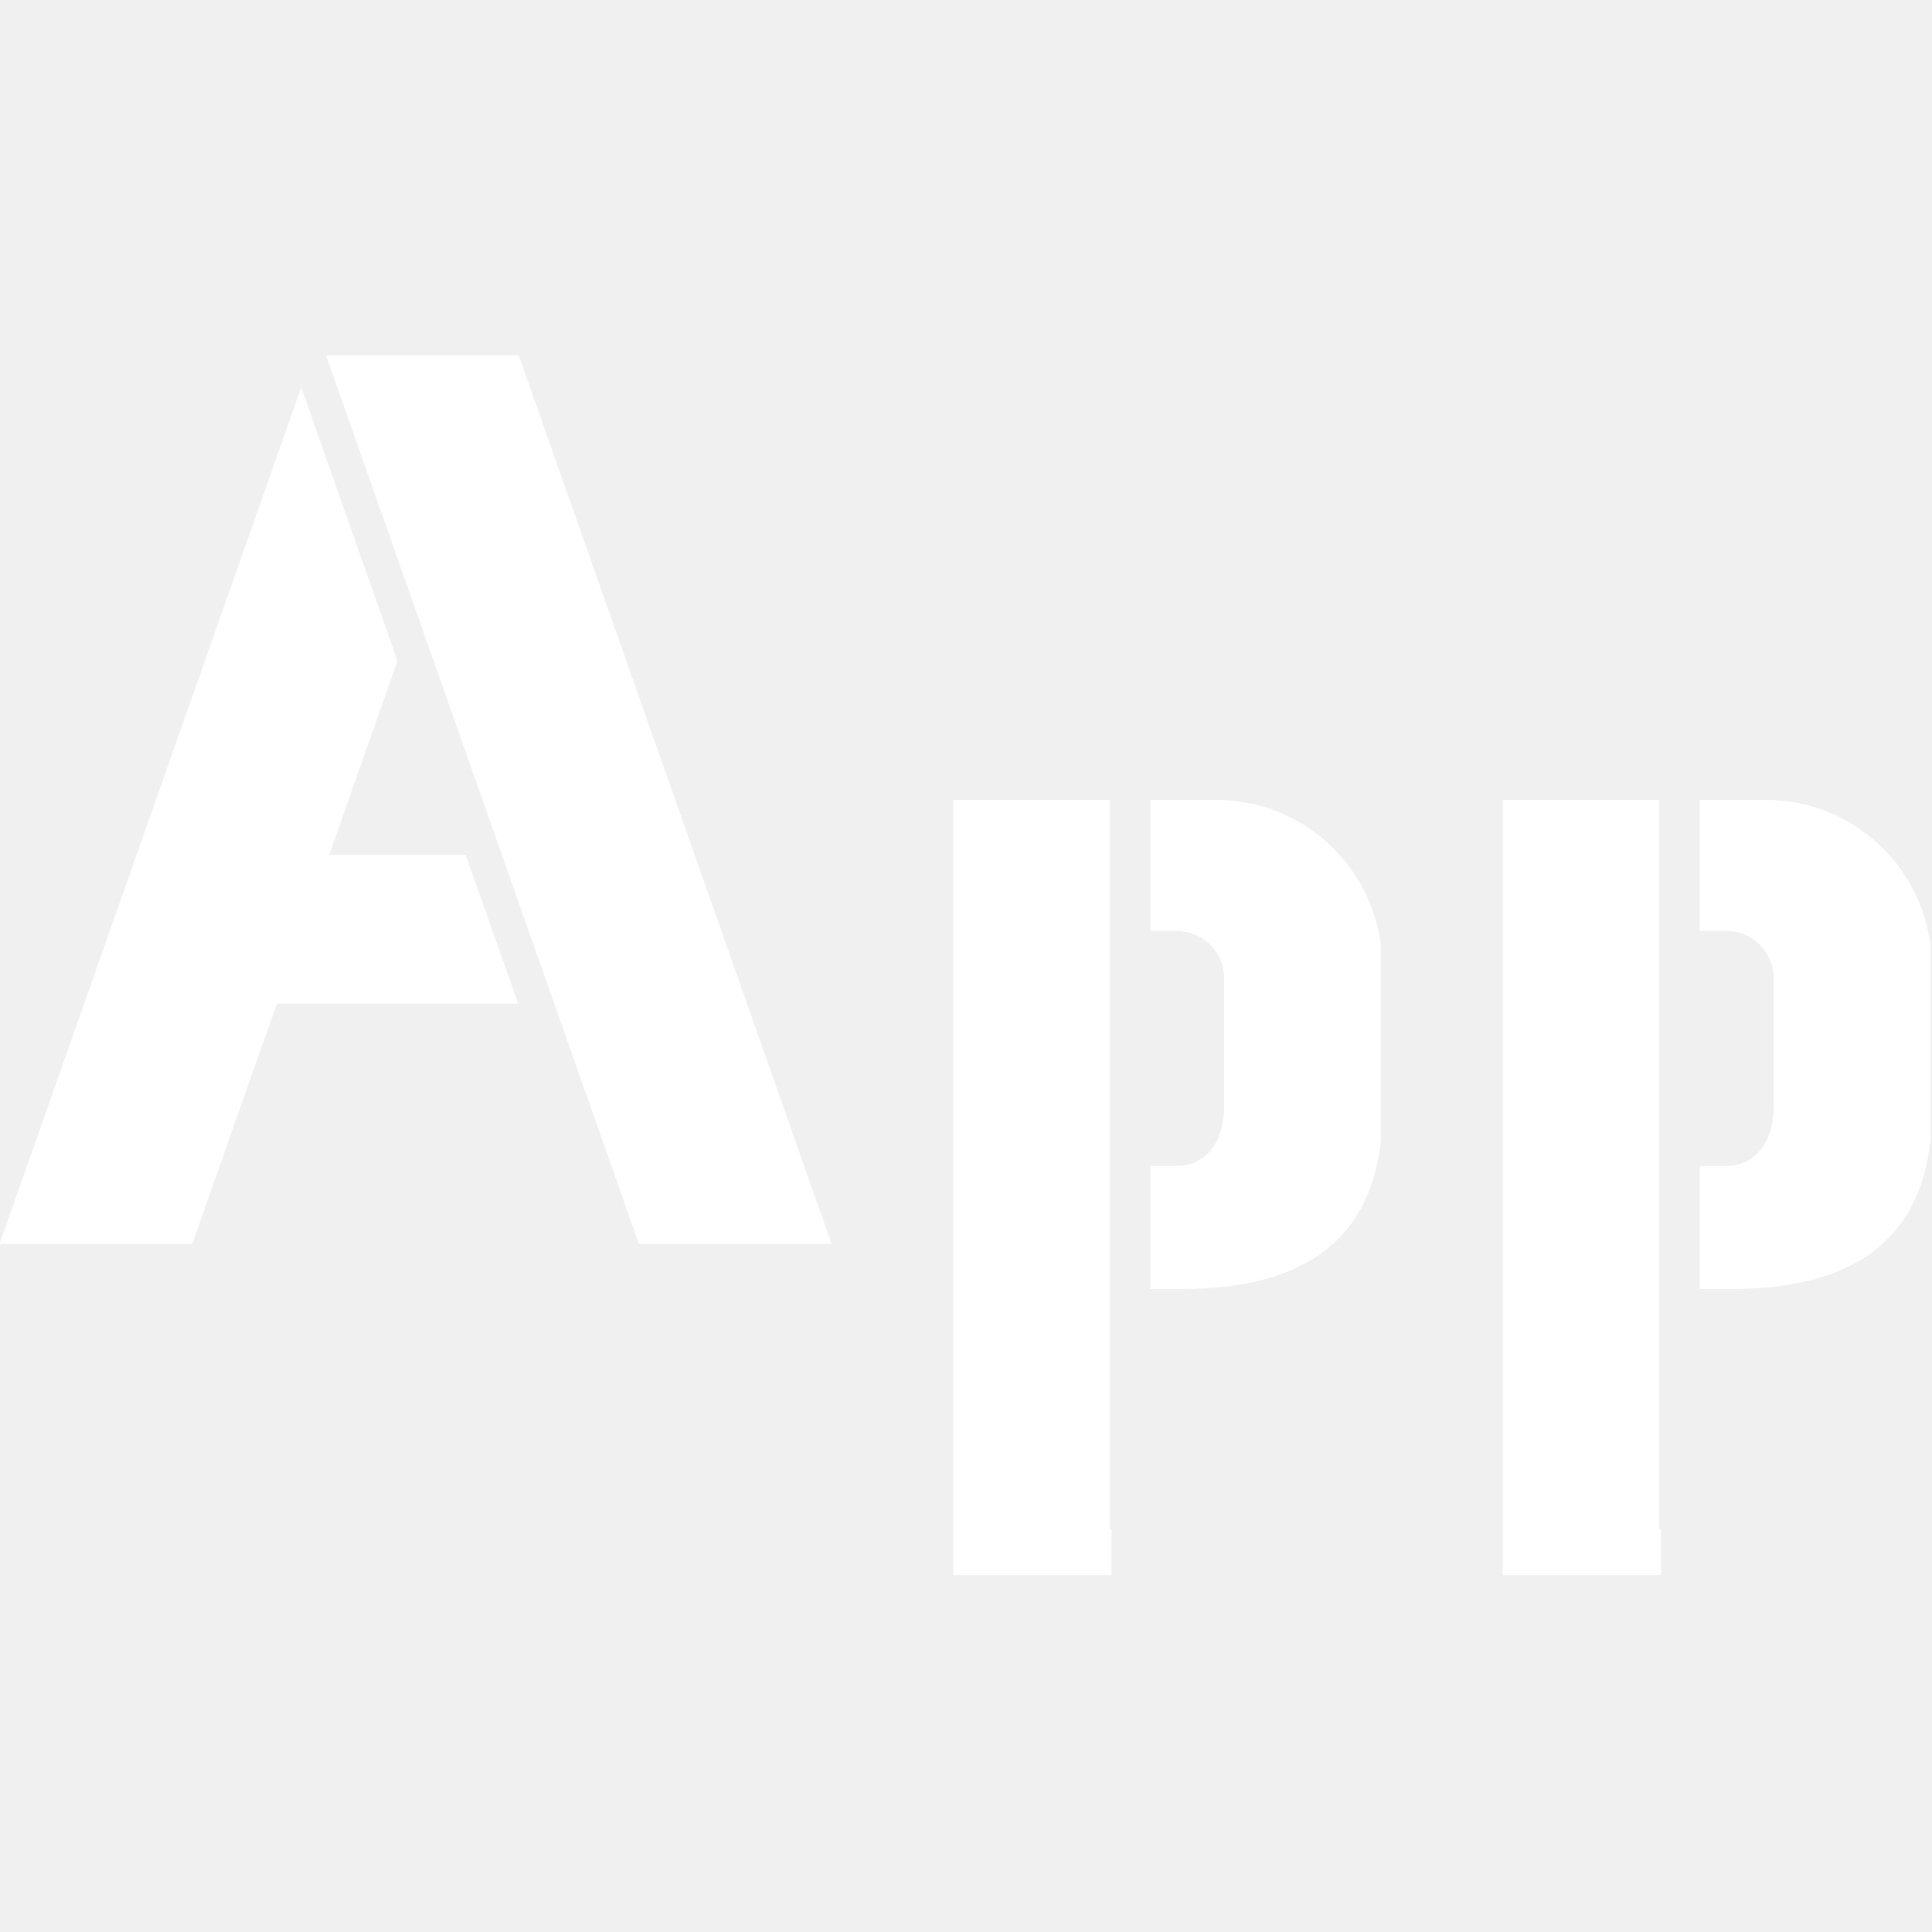
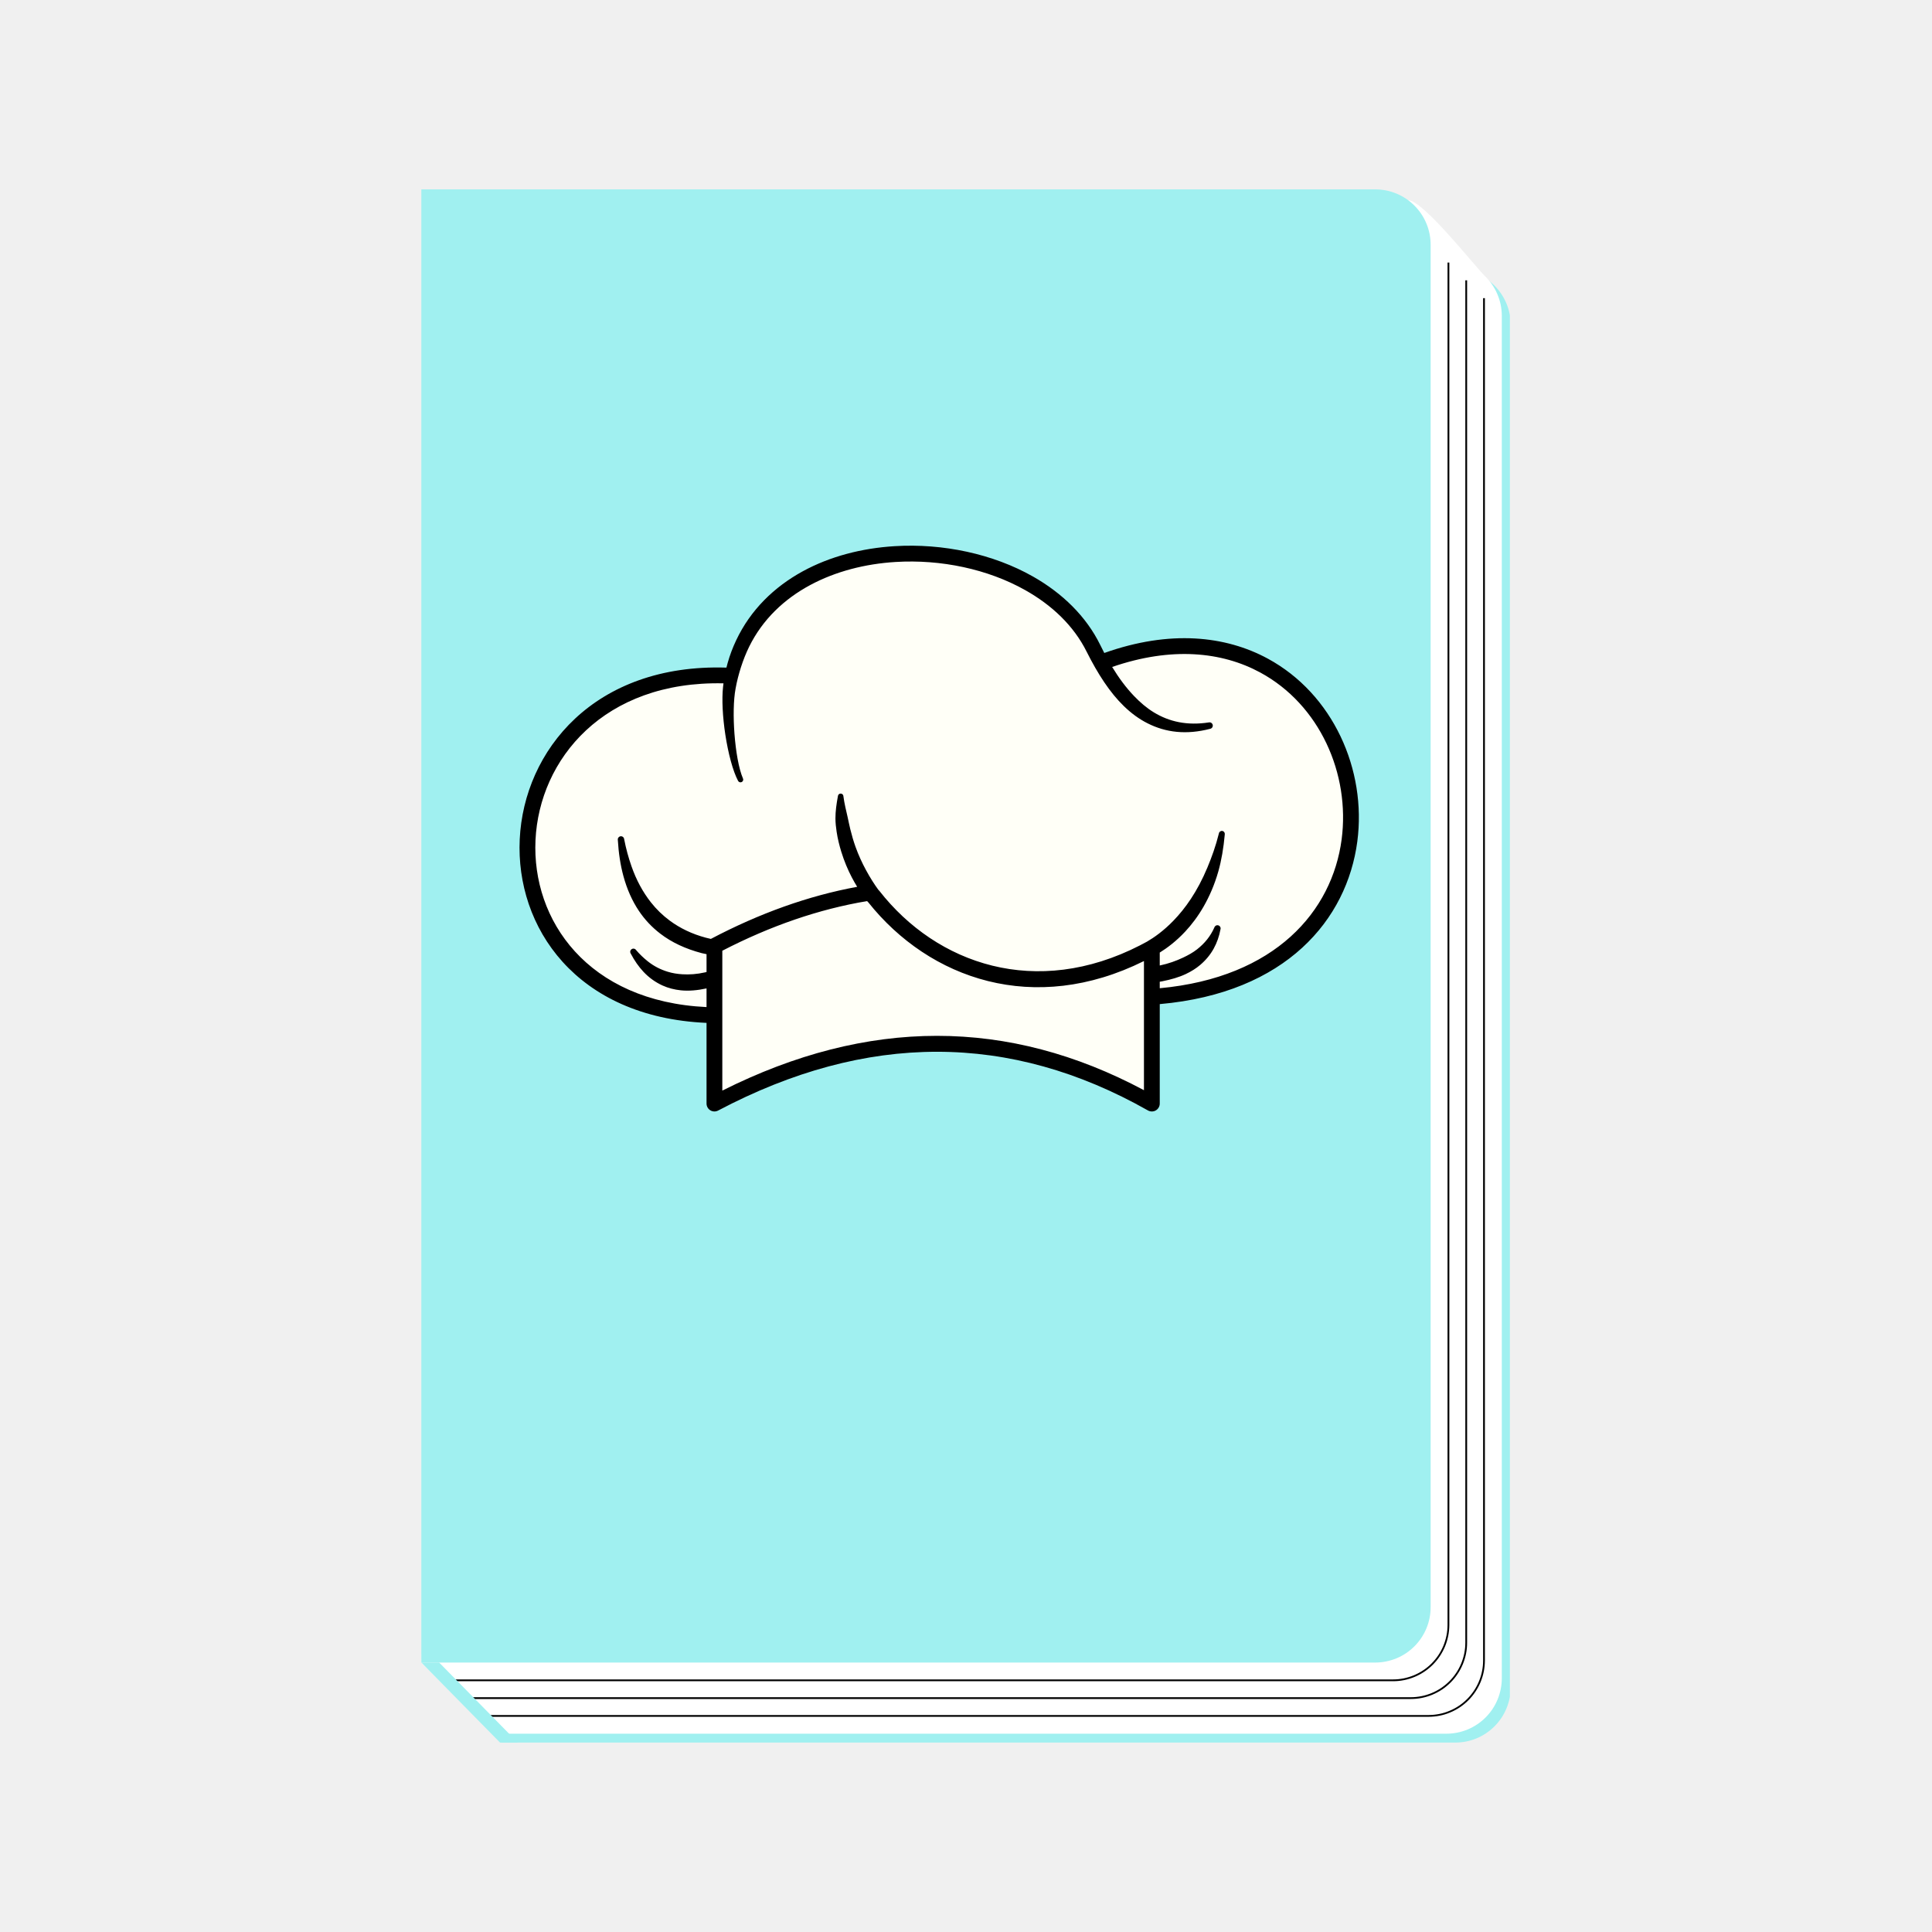
<svg xmlns="http://www.w3.org/2000/svg" width="400" zoomAndPan="magnify" viewBox="0 0 300 300" height="400" preserveAspectRatio="xMidYMid meet" version="1.0">
  <defs>
-     <clipPath id="399fc7c62f">
-       <path d="M 178 124.199 L 214.426 124.199 L 214.426 201 L 178 201 Z M 178 124.199 " clip-rule="nonzero" />
+     <clipPath id="040921add4">
+       <path d="M 77 41 L 234.453 41 L 234.453 270.637 L 77 270.637 Z M 77 41 " clip-rule="nonzero" />
    </clipPath>
-     <clipPath id="24fc036726">
-       <path d="M 148.012 124.199 L 173 124.199 L 173 244.574 L 148.012 244.574 Z M 148.012 124.199 " clip-rule="nonzero" />
+     <clipPath id="b67f68998b">
+       <path d="M 65.426 31 L 234 31 L 234 270 L 65.426 270 Z M 65.426 31 " clip-rule="nonzero" />
    </clipPath>
-     <clipPath id="b58d2fc355">
-       <path d="M 263 124.199 L 299.762 124.199 L 299.762 201 L 263 201 Z M 263 124.199 " clip-rule="nonzero" />
+     <clipPath id="aecdcb3205">
+       <path d="M 65.426 29.383 L 223 29.383 L 223 259 L 65.426 259 Z M 65.426 29.383 " clip-rule="nonzero" />
    </clipPath>
-     <clipPath id="412d570926">
-       <path d="M 233.344 124.199 L 258 124.199 L 258 244.574 L 233.344 244.574 Z M 233.344 124.199 " clip-rule="nonzero" />
+     <clipPath id="451b34be66">
+       <path d="M 65.426 258 L 81 258 L 81 270.637 L 65.426 270.637 Z M 65.426 258 " clip-rule="nonzero" />
    </clipPath>
-     <clipPath id="290d805a9a">
-       <path d="M 50 55.16 L 129.719 55.16 L 129.719 193.18 L 50 193.18 Z M 50 55.16 " clip-rule="nonzero" />
+     <clipPath id="d19a388a02">
+       <path d="M 80.055 84.301 L 211 84.301 L 211 172.746 L 80.055 172.746 Z M 80.055 84.301 " clip-rule="nonzero" />
    </clipPath>
-     <clipPath id="df71208546">
-       <path d="M 0 60 L 81 60 L 81 193.18 L 0 193.18 Z M 0 60 " clip-rule="nonzero" />
+     <clipPath id="c8675bb610">
+       <path d="M 80.055 84.301 L 212 84.301 L 212 172.746 L 80.055 172.746 Z M 80.055 84.301 " clip-rule="nonzero" />
    </clipPath>
  </defs>
-   <g clip-path="url(#399fc7c62f)">
-     <path fill="#ffffff" d="M 188.805 124.199 L 178.617 124.199 L 178.617 144.562 L 182.777 144.562 C 186.809 144.562 190.074 147.828 190.074 151.859 L 190.074 171.066 C 190.266 177.844 186.809 181.035 182.777 181.035 L 178.617 181.035 L 178.617 200.156 L 183.426 200.156 C 197.695 200.156 214.641 195.988 214.641 172.621 L 214.641 150.035 C 214.641 135.766 203.074 124.199 188.805 124.199 Z M 188.805 124.199 " fill-opacity="1" fill-rule="nonzero" />
+   <g clip-path="url(#040921add4)">
+     <path fill="#a0f0f0" d="M 225.977 270.586 L 77.848 270.586 L 77.848 41.828 L 225.977 41.828 C 226.543 41.828 227.102 41.887 227.656 41.996 C 228.211 42.105 228.746 42.27 229.27 42.484 C 229.793 42.699 230.285 42.965 230.758 43.277 C 231.227 43.594 231.66 43.949 232.059 44.348 C 232.457 44.746 232.816 45.184 233.129 45.652 C 233.441 46.121 233.707 46.617 233.926 47.141 C 234.141 47.66 234.305 48.199 234.414 48.754 C 234.523 49.305 234.578 49.867 234.578 50.43 L 234.578 261.992 C 234.578 262.559 234.523 263.117 234.414 263.672 C 234.301 264.223 234.137 264.762 233.922 265.281 C 233.707 265.805 233.441 266.301 233.129 266.77 C 232.812 267.238 232.457 267.672 232.059 268.07 C 231.656 268.469 231.223 268.824 230.754 269.141 C 230.285 269.453 229.789 269.719 229.27 269.934 C 228.746 270.148 228.207 270.312 227.656 270.422 C 227.102 270.531 226.543 270.586 225.977 270.586 Z M 225.977 270.586 " fill-opacity="1" fill-rule="nonzero" />
  </g>
-   <g clip-path="url(#24fc036726)">
-     <path fill="#ffffff" d="M 172.32 237.43 L 172.32 124.199 L 148.02 124.199 L 148.02 244.836 L 172.586 244.836 L 172.586 237.43 Z M 172.32 237.43 " fill-opacity="1" fill-rule="nonzero" />
+   <g clip-path="url(#b67f68998b)">
+     <path fill="#ffffff" d="M 224.598 269.207 L 76.473 269.207 L 65.426 258.16 L 76.473 40.453 L 218.66 31.09 C 220.988 31.09 229.039 41.379 230.59 42.883 C 231.426 43.691 232.07 44.633 232.52 45.703 C 232.973 46.773 233.199 47.891 233.199 49.055 L 233.199 260.605 C 233.199 261.172 233.145 261.73 233.031 262.285 C 232.922 262.84 232.758 263.375 232.543 263.898 C 232.328 264.422 232.062 264.914 231.75 265.387 C 231.434 265.855 231.078 266.289 230.68 266.688 C 230.281 267.09 229.844 267.445 229.375 267.758 C 228.906 268.07 228.41 268.336 227.887 268.555 C 227.367 268.77 226.828 268.934 226.273 269.043 C 225.723 269.152 225.16 269.207 224.598 269.207 Z M 224.598 269.207 " fill-opacity="1" fill-rule="nonzero" />
  </g>
-   <g clip-path="url(#b58d2fc355)">
-     <path fill="#ffffff" d="M 274.141 124.199 L 263.953 124.199 L 263.953 144.562 L 268.113 144.562 C 272.141 144.562 275.41 147.828 275.41 151.859 L 275.41 171.066 C 275.598 177.844 272.141 181.035 268.113 181.035 L 263.953 181.035 L 263.953 200.156 L 268.758 200.156 C 283.027 200.156 299.973 195.988 299.973 172.621 L 299.973 150.035 C 299.977 135.766 288.41 124.199 274.141 124.199 Z M 274.141 124.199 " fill-opacity="1" fill-rule="nonzero" />
+   <path fill="#000000" d="M 216.312 261.059 L 69.566 261.059 L 69.566 260.781 L 216.312 260.781 C 216.867 260.781 217.418 260.727 217.961 260.617 C 218.504 260.508 219.035 260.348 219.547 260.137 C 220.062 259.922 220.547 259.66 221.012 259.352 C 221.473 259.043 221.898 258.695 222.293 258.301 C 222.684 257.906 223.035 257.48 223.344 257.02 C 223.652 256.559 223.914 256.07 224.125 255.559 C 224.34 255.043 224.5 254.516 224.609 253.969 C 224.719 253.426 224.773 252.875 224.773 252.32 L 224.773 40.766 L 225.051 40.766 L 225.051 252.32 C 225.047 252.895 224.992 253.461 224.879 254.023 C 224.766 254.586 224.602 255.133 224.383 255.664 C 224.16 256.191 223.891 256.695 223.574 257.172 C 223.254 257.648 222.895 258.09 222.488 258.496 C 222.082 258.902 221.641 259.266 221.164 259.582 C 220.688 259.902 220.184 260.172 219.652 260.391 C 219.125 260.609 218.578 260.777 218.016 260.891 C 217.453 261.004 216.883 261.059 216.312 261.059 Z M 216.312 261.059 " fill-opacity="1" fill-rule="nonzero" />
+   <path fill="#000000" d="M 219.074 263.82 L 72.328 263.82 L 72.328 263.543 L 219.074 263.543 C 219.629 263.543 220.18 263.488 220.723 263.379 C 221.27 263.27 221.797 263.109 222.309 262.898 C 222.824 262.684 223.309 262.426 223.773 262.113 C 224.234 261.805 224.66 261.457 225.055 261.062 C 225.445 260.672 225.797 260.242 226.105 259.781 C 226.414 259.32 226.676 258.832 226.887 258.32 C 227.102 257.805 227.262 257.277 227.371 256.73 C 227.48 256.188 227.535 255.637 227.535 255.082 L 227.535 43.531 L 227.812 43.531 L 227.812 255.082 C 227.812 255.656 227.758 256.223 227.645 256.785 C 227.531 257.348 227.367 257.895 227.145 258.426 C 226.926 258.953 226.656 259.457 226.336 259.934 C 226.02 260.414 225.656 260.855 225.25 261.258 C 224.844 261.664 224.402 262.027 223.926 262.348 C 223.449 262.664 222.945 262.934 222.418 263.152 C 221.887 263.375 221.34 263.539 220.777 263.652 C 220.215 263.766 219.645 263.82 219.074 263.82 Z M 219.074 263.82 " fill-opacity="1" fill-rule="nonzero" />
+   <path fill="#000000" d="M 221.836 266.582 L 74.816 266.582 L 74.816 266.309 L 221.836 266.309 C 222.391 266.305 222.941 266.25 223.484 266.145 C 224.031 266.035 224.559 265.875 225.07 265.66 C 225.586 265.449 226.07 265.188 226.535 264.879 C 226.996 264.57 227.422 264.219 227.816 263.824 C 228.207 263.434 228.559 263.004 228.867 262.543 C 229.176 262.082 229.438 261.594 229.648 261.082 C 229.863 260.57 230.023 260.039 230.133 259.496 C 230.242 258.949 230.297 258.398 230.297 257.844 L 230.297 46.293 L 230.574 46.293 L 230.574 257.844 C 230.57 258.418 230.516 258.988 230.402 259.551 C 230.289 260.113 230.125 260.656 229.906 261.188 C 229.684 261.719 229.414 262.219 229.098 262.695 C 228.777 263.176 228.418 263.617 228.012 264.02 C 227.605 264.426 227.164 264.789 226.688 265.105 C 226.211 265.426 225.707 265.695 225.176 265.914 C 224.648 266.137 224.102 266.301 223.539 266.414 C 222.977 266.527 222.41 266.582 221.836 266.582 Z M 221.836 266.582 " fill-opacity="1" fill-rule="nonzero" />
+   <g clip-path="url(#aecdcb3205)">
+     <path fill="#a0f0f0" d="M 213.547 258.16 L 65.426 258.16 L 65.426 29.406 L 213.547 29.406 C 214.113 29.406 214.672 29.461 215.227 29.57 C 215.781 29.68 216.316 29.844 216.84 30.059 C 217.363 30.277 217.855 30.539 218.328 30.855 C 218.797 31.168 219.23 31.523 219.629 31.926 C 220.031 32.324 220.387 32.758 220.699 33.227 C 221.012 33.695 221.277 34.191 221.496 34.715 C 221.711 35.234 221.875 35.773 221.984 36.328 C 222.094 36.883 222.148 37.441 222.148 38.004 L 222.148 249.559 C 222.148 250.121 222.094 250.684 221.984 251.234 C 221.875 251.789 221.711 252.328 221.496 252.848 C 221.277 253.371 221.012 253.867 220.699 254.336 C 220.387 254.805 220.031 255.238 219.629 255.641 C 219.23 256.039 218.797 256.395 218.328 256.711 C 217.855 257.023 217.363 257.289 216.84 257.504 C 216.316 257.719 215.781 257.883 215.227 257.992 C 214.672 258.105 214.113 258.16 213.547 258.16 Z M 213.547 258.16 " fill-opacity="1" fill-rule="nonzero" />
  </g>
-   <g clip-path="url(#412d570926)">
-     <path fill="#ffffff" d="M 257.652 237.43 L 257.652 124.199 L 233.355 124.199 L 233.355 244.836 L 257.922 244.836 L 257.922 237.43 Z M 257.652 237.43 " fill-opacity="1" fill-rule="nonzero" />
+   <g clip-path="url(#451b34be66)">
+     <path fill="#a0f0f0" d="M 80.406 270.586 L 77.645 270.586 L 65.426 258.156 L 68.188 258.156 Z M 80.406 270.586 " fill-opacity="1" fill-rule="nonzero" />
  </g>
-   <g clip-path="url(#290d805a9a)">
-     <path fill="#ffffff" d="M 80.543 55.16 L 50.617 55.16 C 56.789 72.676 93.578 177.137 99.234 193.227 L 129.156 193.227 Z M 80.543 55.16 " fill-opacity="1" fill-rule="nonzero" />
+   <g clip-path="url(#d19a388a02)">
+     <path fill="#fffff7" d="M 112.914 103.812 C 112.98 103.535 113.047 103.266 113.125 102.996 C 113.469 101.758 113.918 100.59 114.441 99.488 C 116.664 94.785 120.301 91.254 124.707 88.84 C 128.93 86.531 133.867 85.258 138.934 84.949 C 146.398 84.492 154.156 86.141 160.344 89.656 C 164.859 92.219 168.539 95.777 170.719 100.215 C 170.941 100.676 171.172 101.129 171.402 101.57 C 181.609 97.91 190.23 98.848 196.781 102.391 C 206.867 107.848 212.078 119.551 210.617 130.641 C 209.027 142.688 199.613 154.09 179.941 155.781 L 179.941 171.359 C 179.941 171.742 179.738 172.098 179.406 172.293 C 179.074 172.488 178.66 172.488 178.328 172.301 C 156.871 160.152 134.582 160.098 111.441 172.316 C 111.105 172.492 110.703 172.48 110.375 172.285 C 110.051 172.09 109.852 171.738 109.852 171.359 L 109.852 158.691 C 89.578 157.867 80.203 143.91 80.848 130.324 C 81.5 116.598 92.41 103.109 112.914 103.812 Z M 112.914 103.812 " fill-opacity="1" fill-rule="evenodd" />
  </g>
-   <g clip-path="url(#df71208546)">
-     <path fill="#ffffff" d="M 51.121 132.742 L 61.715 102.633 L 46.77 60.152 L -0.094 193.227 L 29.828 193.227 C 31.148 189.473 42.004 158.598 42.996 155.844 C 45.965 155.824 76.629 155.855 80.461 155.844 L 72.312 132.742 Z M 51.121 132.742 " fill-opacity="1" fill-rule="nonzero" />
+   <g clip-path="url(#c8675bb610)">
+     <path fill="#000000" d="M 112.801 103.668 C 112.859 103.43 112.922 103.195 112.984 102.961 C 113.332 101.715 113.785 100.539 114.309 99.43 C 116.547 94.695 120.207 91.145 124.637 88.719 C 128.879 86.398 133.836 85.117 138.926 84.809 C 146.418 84.352 154.203 86.004 160.414 89.531 C 164.957 92.109 168.656 95.691 170.848 100.152 C 171.051 100.574 171.262 100.988 171.473 101.395 C 181.672 97.77 190.297 98.719 196.852 102.266 C 206.988 107.754 212.23 119.516 210.762 130.664 C 209.168 142.738 199.758 154.18 180.086 155.918 L 180.086 171.359 C 180.086 171.797 179.855 172.199 179.477 172.422 C 179.102 172.641 178.637 172.645 178.254 172.43 C 156.848 160.305 134.602 160.25 111.508 172.445 C 111.129 172.645 110.672 172.633 110.301 172.41 C 109.934 172.188 109.711 171.789 109.711 171.359 L 109.711 158.832 C 89.426 157.945 80.059 143.945 80.703 130.32 C 81.359 116.551 92.273 103.016 112.801 103.668 Z M 134.641 139.922 C 127.172 141.172 119.68 143.746 112.16 147.629 L 112.16 169.348 C 134.77 157.996 156.59 158.047 177.633 169.285 L 177.633 149.23 C 160.598 157.703 144.367 152.094 134.82 140.105 C 134.754 140.051 134.695 139.992 134.641 139.922 Z M 187.922 113.168 C 184.227 114.129 181.023 113.75 178.188 112.312 C 176.879 111.652 175.66 110.758 174.52 109.652 C 172.332 107.535 170.461 104.637 168.734 101.195 C 166.73 97.164 163.34 93.969 159.219 91.648 C 153.387 88.359 146.098 86.836 139.074 87.262 C 134.352 87.547 129.75 88.727 125.797 90.852 C 121.777 93.016 118.43 96.168 116.336 100.406 C 115.844 101.406 115.422 102.469 115.062 103.582 C 114.723 104.648 114.426 105.758 114.219 106.93 C 113.883 108.73 113.852 111.367 114.047 113.945 C 114.258 116.691 114.711 119.363 115.367 120.879 C 115.469 121.09 115.379 121.34 115.168 121.438 C 114.961 121.543 114.707 121.453 114.605 121.246 C 113.793 119.715 113.074 116.965 112.633 114.105 C 112.215 111.387 112.062 108.582 112.277 106.641 C 112.297 106.465 112.32 106.285 112.344 106.109 C 93.754 105.688 83.75 117.887 83.152 130.438 C 82.562 142.875 91.234 155.508 109.711 156.379 L 109.711 153.48 C 108.297 153.785 106.977 153.902 105.75 153.781 C 104.727 153.676 103.766 153.43 102.883 153.031 C 101.777 152.527 100.793 151.828 99.926 150.91 C 99.172 150.105 98.516 149.168 97.941 148.066 C 97.793 147.84 97.855 147.535 98.082 147.387 C 98.305 147.234 98.609 147.293 98.762 147.512 C 99.336 148.188 99.938 148.75 100.562 149.254 C 101.535 150.035 102.57 150.551 103.691 150.895 C 104.406 151.113 105.156 151.238 105.949 151.285 C 107.043 151.352 108.219 151.277 109.484 150.988 L 109.711 150.934 L 109.711 148.164 L 108.984 148.008 L 108.98 148.008 C 106.473 147.348 104.305 146.348 102.508 144.961 C 101.223 143.973 100.117 142.801 99.211 141.449 C 98.16 139.883 97.363 138.086 96.812 136.07 C 96.336 134.336 96.055 132.453 95.934 130.402 C 95.902 130.137 96.094 129.891 96.363 129.855 C 96.633 129.824 96.879 130.012 96.914 130.281 C 97.207 131.801 97.598 133.199 98.055 134.508 C 98.812 136.672 99.82 138.52 101.062 140.102 C 101.922 141.195 102.902 142.145 104.012 142.965 C 105.594 144.129 107.441 145.031 109.613 145.609 L 110.383 145.793 C 117.984 141.789 125.555 139.094 133.102 137.703 C 132.824 137.25 132.543 136.762 132.266 136.234 C 131.66 135.07 131.082 133.723 130.617 132.203 C 130.328 131.25 130.07 130.23 129.91 129.148 C 129.812 128.477 129.727 127.781 129.727 127.062 C 129.727 125.949 129.887 124.832 130.109 123.633 C 130.121 123.398 130.316 123.219 130.547 123.227 C 130.781 123.23 130.965 123.422 130.965 123.652 C 131.113 124.797 131.383 125.828 131.613 126.855 C 131.754 127.5 131.879 128.125 132.027 128.734 C 132.266 129.703 132.531 130.617 132.836 131.469 C 133.32 132.824 133.887 134.027 134.453 135.074 C 135.133 136.336 135.809 137.371 136.387 138.164 C 136.441 138.211 136.492 138.266 136.539 138.324 C 145.477 149.758 160.902 155.066 177.039 146.785 C 177.07 146.766 177.102 146.746 177.137 146.73 C 177.156 146.723 177.176 146.715 177.191 146.703 C 177.492 146.547 177.797 146.387 178.102 146.219 C 179.188 145.59 180.684 144.551 182.238 142.934 C 183.133 142.008 184.047 140.898 184.93 139.559 C 185.836 138.188 186.699 136.59 187.484 134.711 C 188.145 133.129 188.777 131.395 189.273 129.402 C 189.316 129.156 189.555 128.988 189.805 129.031 C 190.051 129.07 190.219 129.309 190.184 129.559 C 189.992 131.684 189.668 133.586 189.184 135.301 C 188.586 137.418 187.777 139.223 186.895 140.77 C 186.008 142.316 185.023 143.594 184.047 144.645 C 182.641 146.156 181.238 147.199 180.086 147.914 L 180.086 149.922 C 181.469 149.633 182.652 149.195 183.703 148.699 C 184.516 148.316 185.246 147.91 185.887 147.406 C 187.047 146.492 187.953 145.402 188.57 144.008 C 188.652 143.754 188.93 143.609 189.188 143.691 C 189.445 143.77 189.594 144.043 189.516 144.301 C 189.316 145.391 188.969 146.379 188.461 147.301 C 187.934 148.254 187.234 149.098 186.359 149.84 C 185.719 150.383 184.973 150.848 184.133 151.246 C 183.07 151.75 181.84 152.102 180.473 152.375 L 180.086 152.441 L 180.086 153.453 C 198.094 151.781 206.863 141.449 208.328 130.344 C 209.668 120.172 204.93 109.426 195.684 104.422 C 189.727 101.199 181.922 100.387 172.695 103.566 C 173.75 105.301 174.883 106.816 176.098 108.082 C 177.055 109.082 178.055 109.934 179.145 110.602 C 181.562 112.082 184.352 112.695 187.715 112.176 C 187.992 112.121 188.254 112.297 188.312 112.57 C 188.367 112.844 188.191 113.109 187.922 113.168 Z M 187.922 113.168 " fill-opacity="1" fill-rule="evenodd" />
  </g>
</svg>
